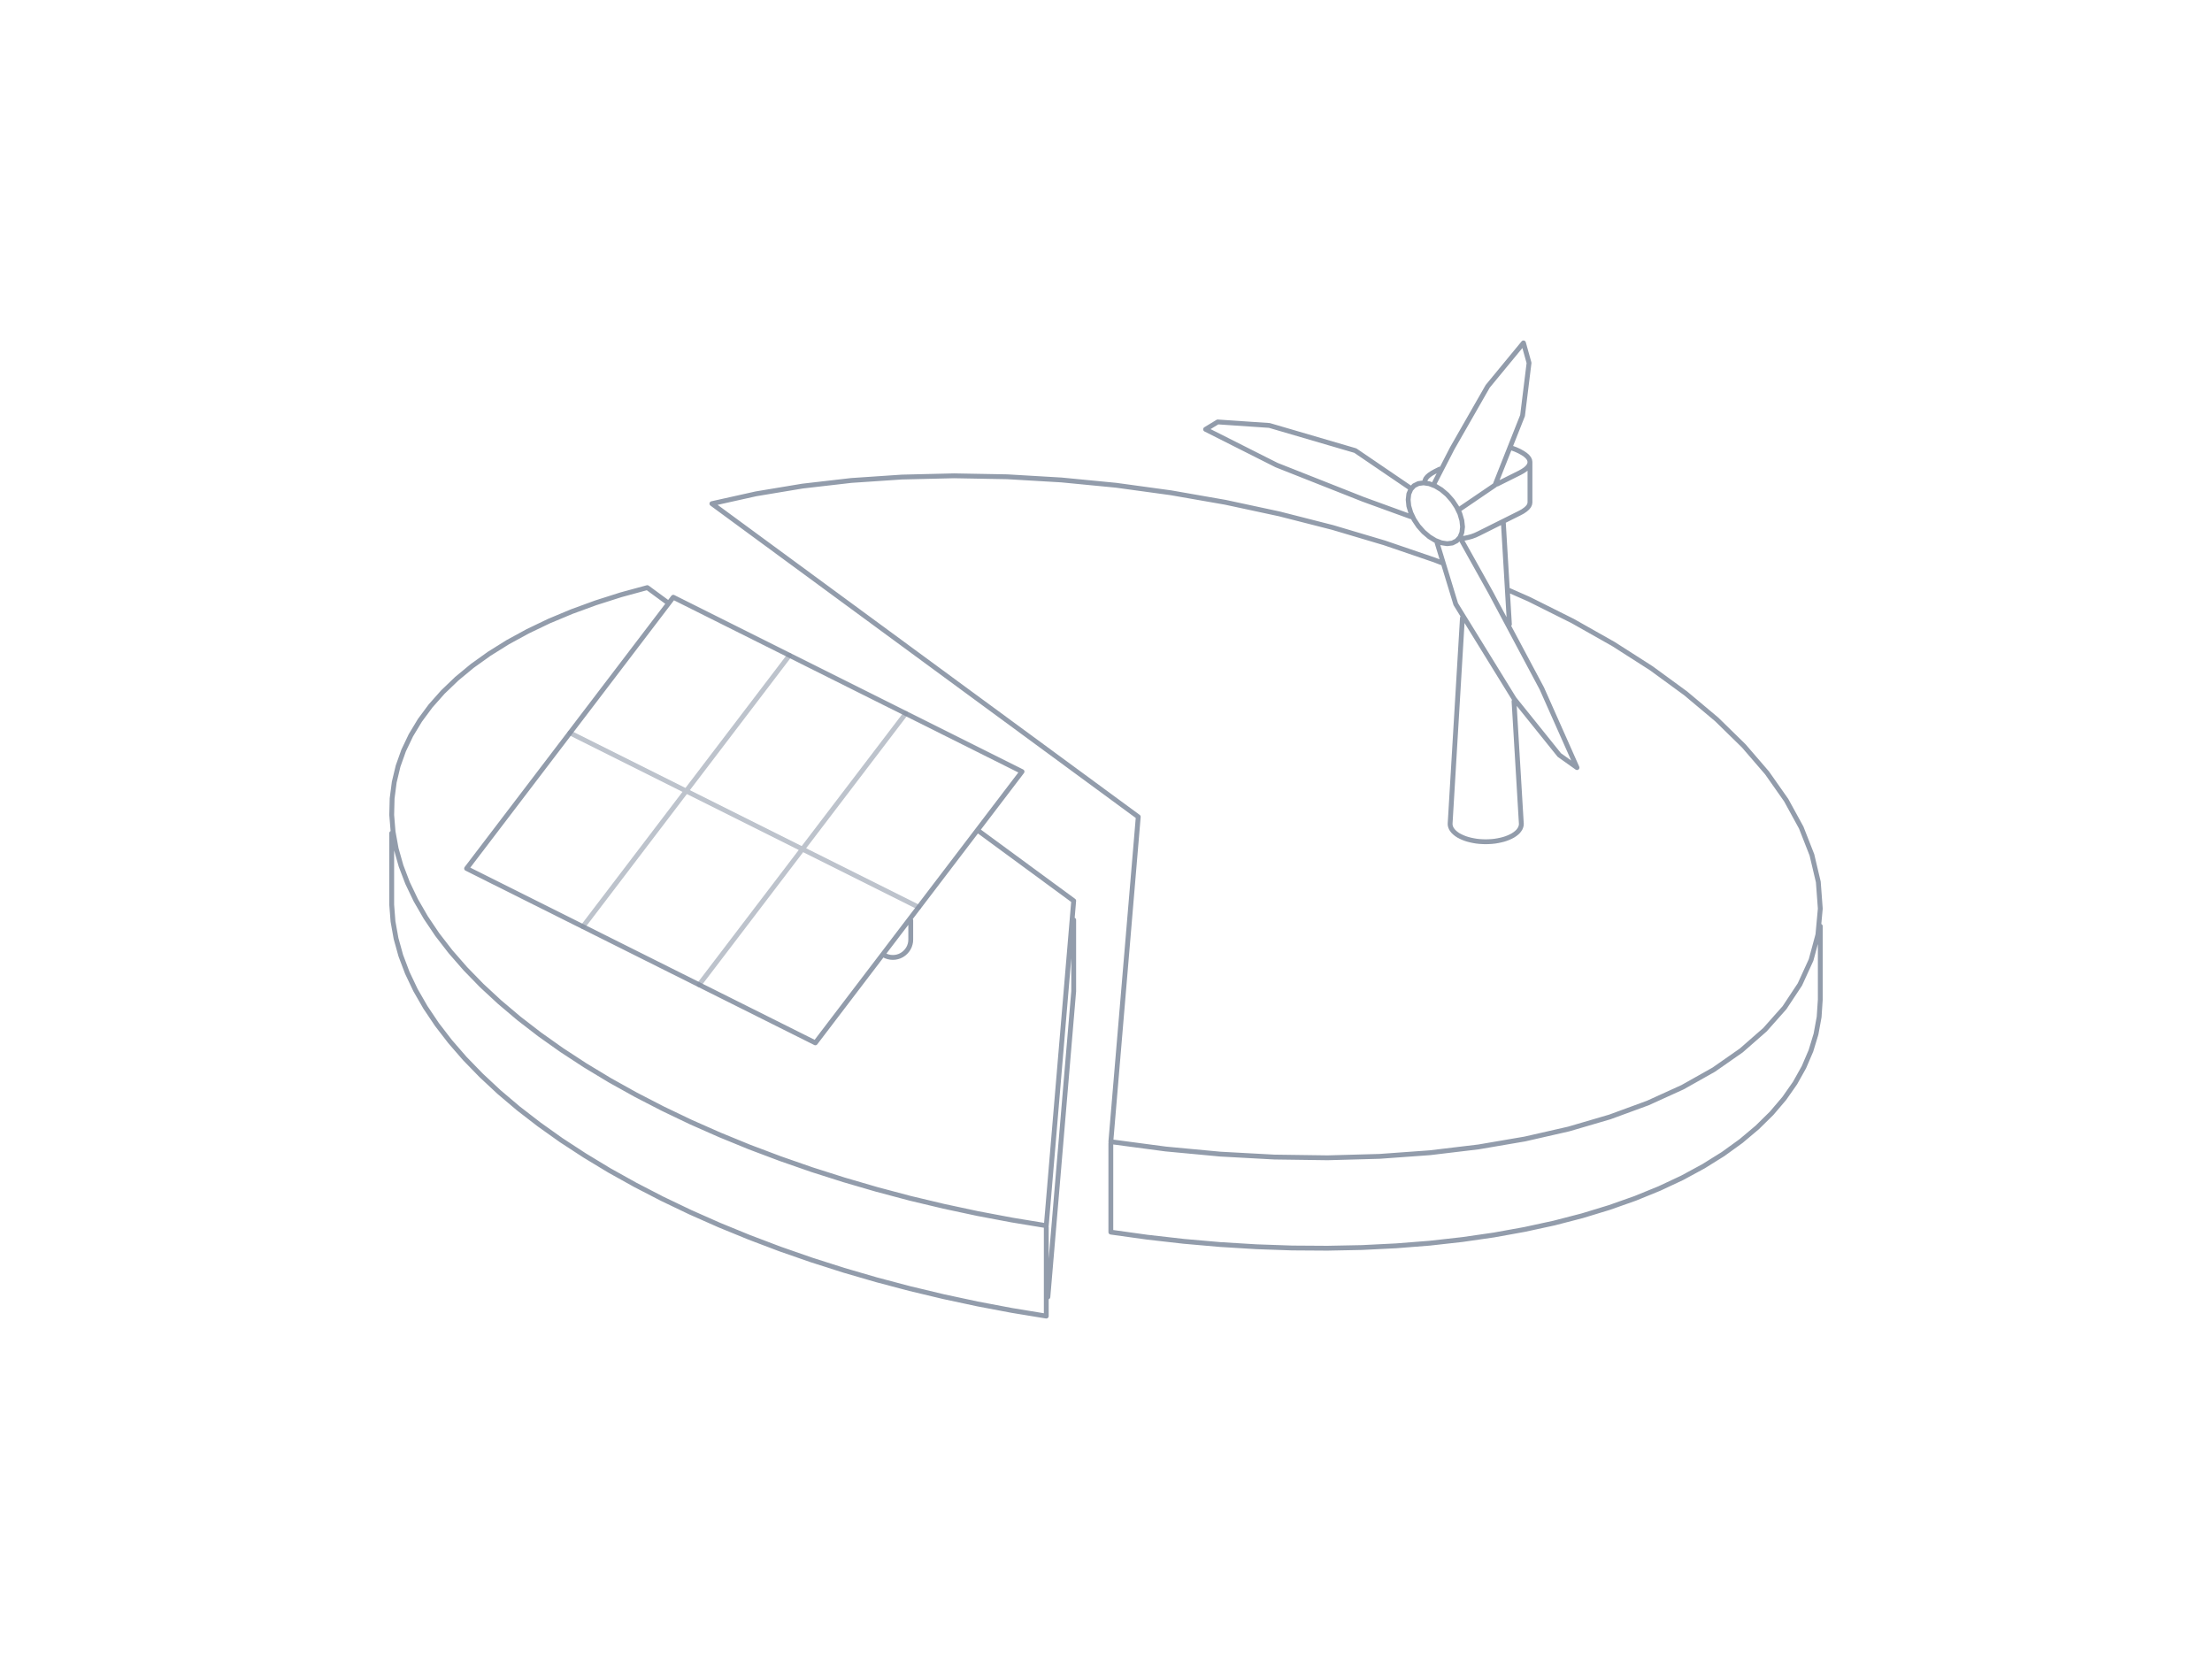
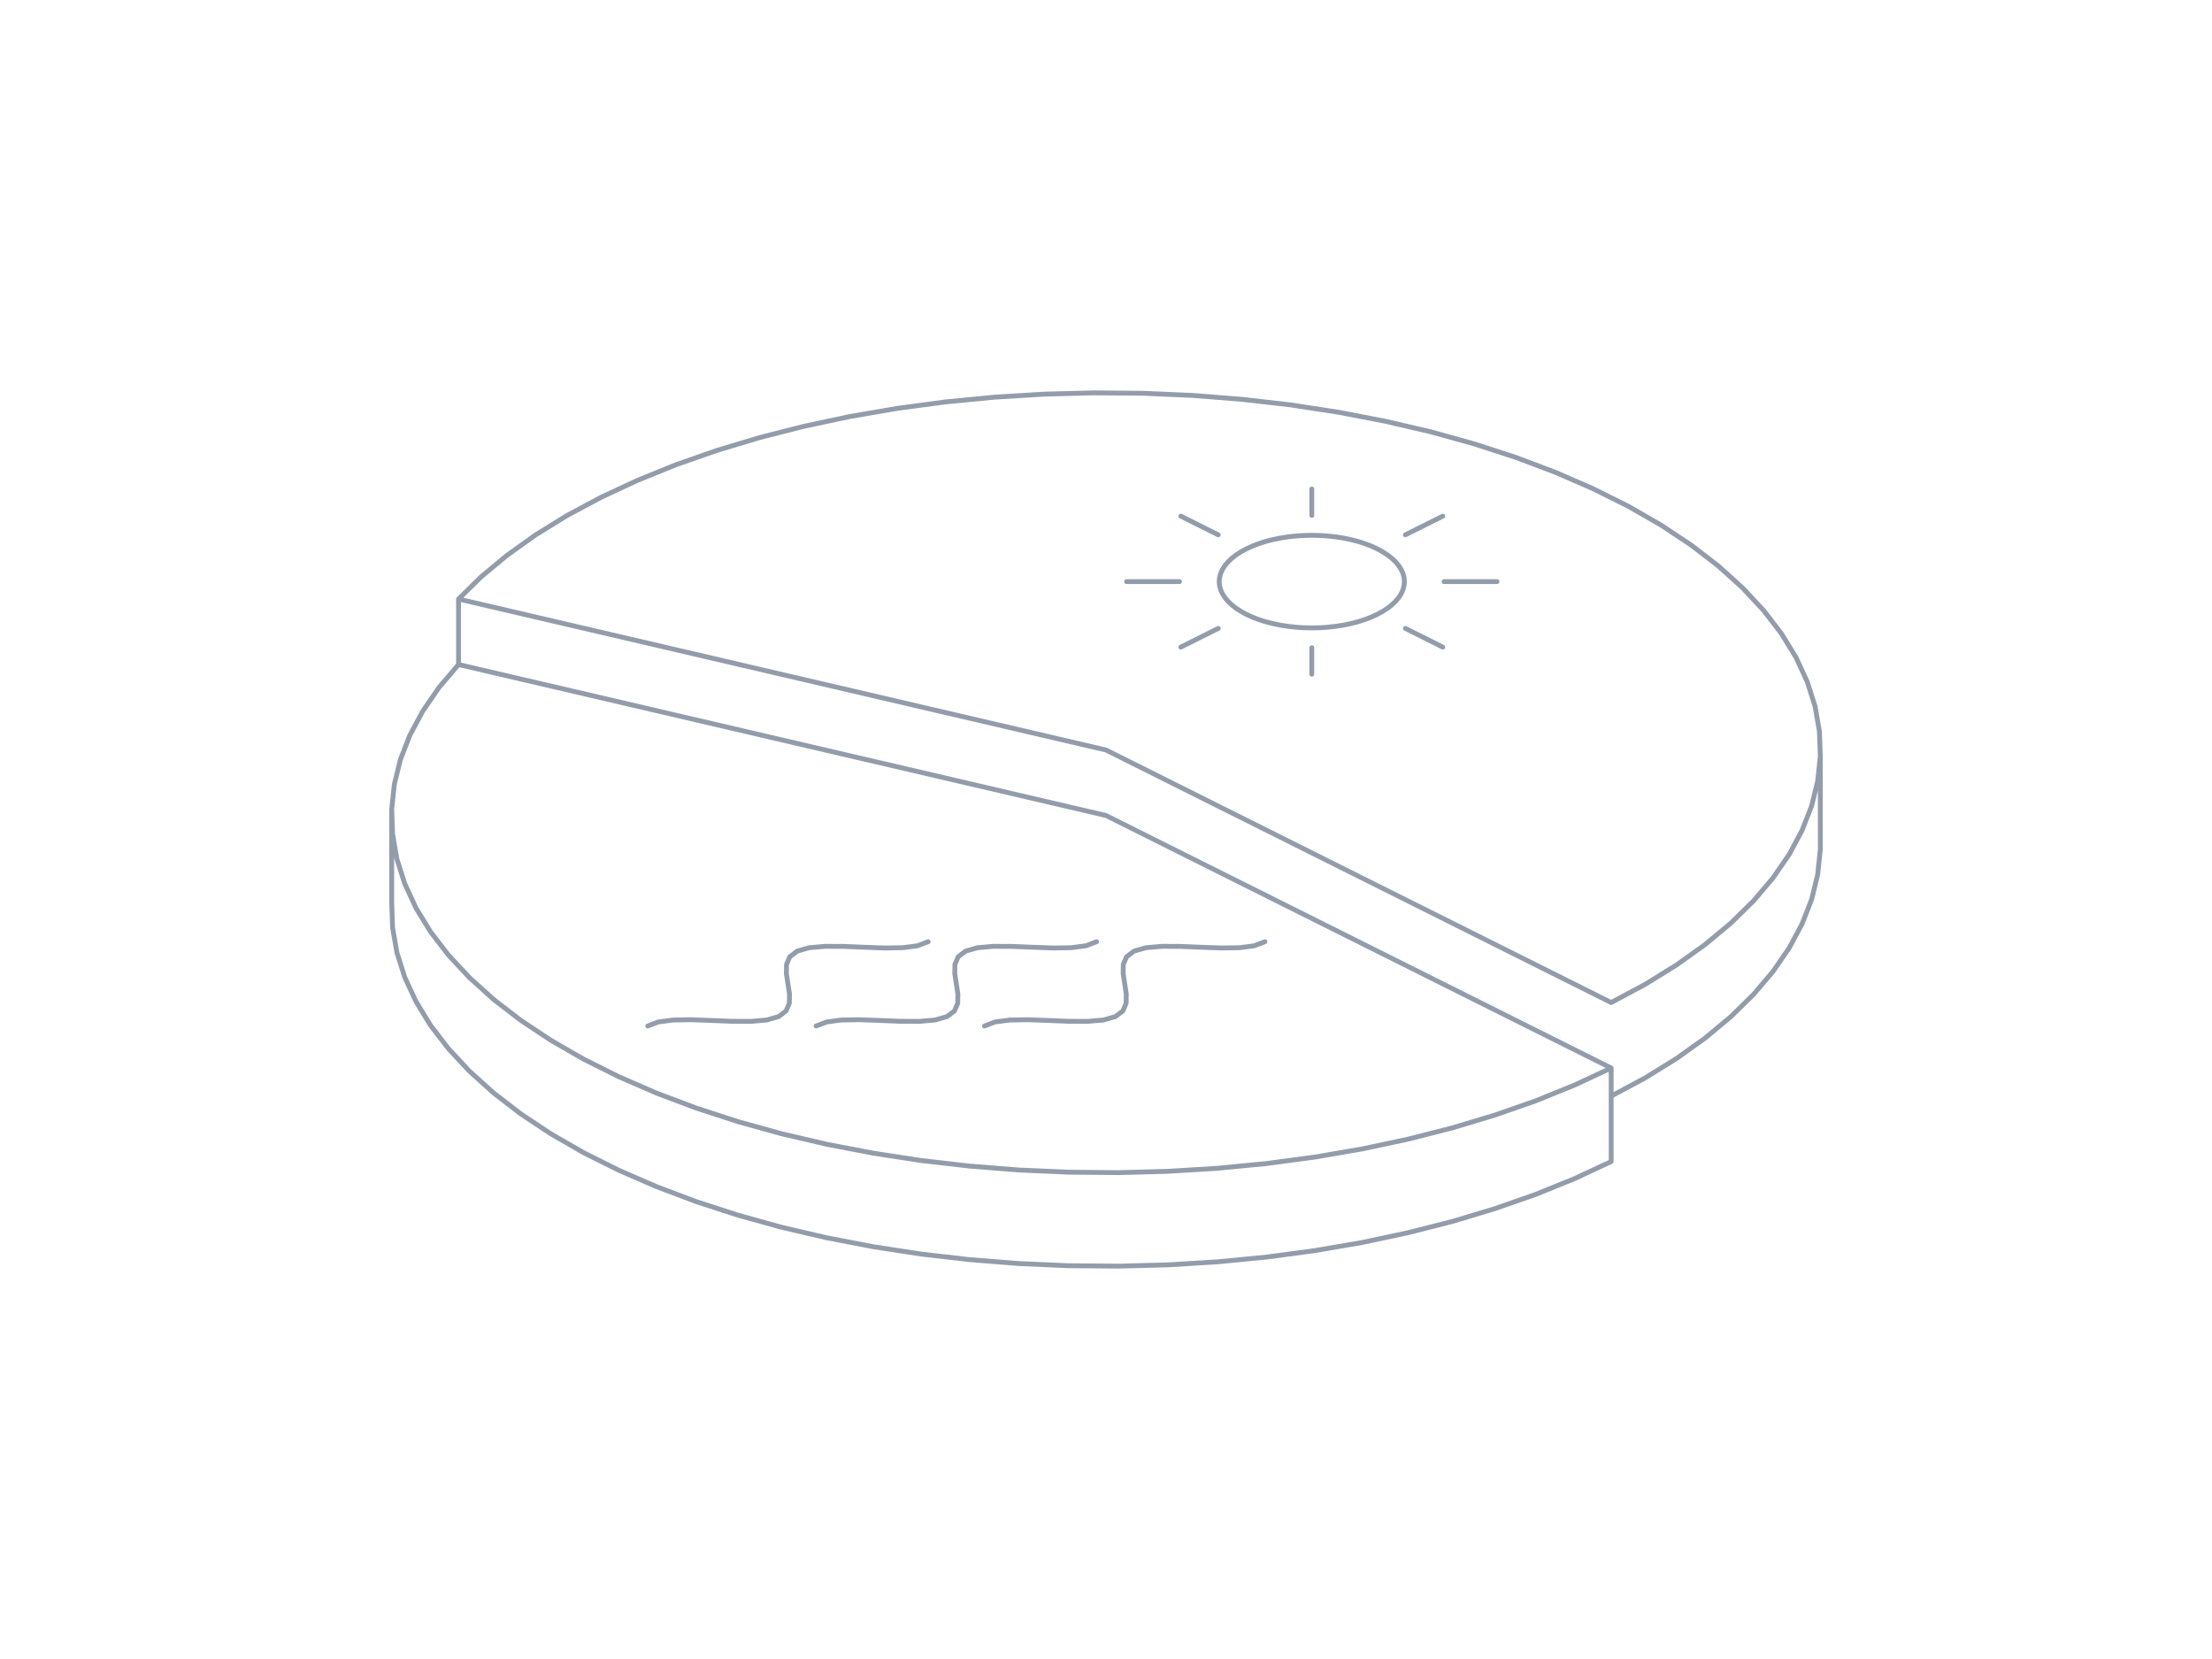
<svg xmlns="http://www.w3.org/2000/svg" viewBox="0 0 480 360" role="img" color="#8792a2" fill="none" stroke="currentColor" stroke-width="1.05" stroke-linecap="round" stroke-linejoin="round">
-   <path vector-effect="non-scaling-stroke" stroke-opacity=".55" d="M171.32,142.21 126.48,201.08 M196.55,154.83 151.70,213.69 M123.67,159.03 199.35,196.87" />
-   <path vector-effect="non-scaling-stroke" stroke-opacity=".9" d="M395.00,216.89 394.75,220.67 394.07,224.39 392.97,228.02 391.45,231.57 389.52,235.02 387.19,238.35 384.45,241.57 381.31,244.66 377.79,247.62 373.90,250.43 369.65,253.08 365.04,255.58 360.09,257.90 354.82,260.05 349.24,262.02 343.37,263.81 337.23,265.40 330.82,266.79 324.18,267.99 317.31,268.98 310.24,269.77 302.99,270.34 295.58,270.71 288.03,270.86 280.37,270.81 272.61,270.54 264.77,270.06 256.89,269.37 248.97,268.47 241.05,267.37 241.05,248.10 M395.00,200.98 395.00,216.89 M247.00,177.25 154.48,109.29 164.05,107.16 174.15,105.48 184.73,104.26 195.71,103.52 207.02,103.25 218.58,103.46 230.33,104.15 242.19,105.30 254.08,106.93 265.92,109.00 277.65,111.52 289.17,114.46 300.42,117.80 311.33,121.53 312.79,122.10 M327.45,128.11 331.83,130.04 341.29,134.77 350.14,139.77 358.33,145.01 365.80,150.47 372.50,156.09 378.39,161.85 383.44,167.71 387.60,173.63 390.86,179.58 393.18,185.50 394.57,191.38 395.00,197.17 394.48,202.82 393.00,208.31 390.58,213.61 387.24,218.66 382.99,223.45 377.86,227.94 371.89,232.11 365.12,235.92 357.58,239.35 349.32,242.38 340.41,244.99 330.89,247.16 320.83,248.88 310.30,250.14 299.36,250.93 288.08,251.24 276.53,251.08 264.79,250.44 252.94,249.33 241.05,247.75 247.00,177.25 M232.99,215.09 227.39,281.44 M232.99,199.63 232.99,215.09 M227.04,285.59 219.56,284.36 212.12,282.95 204.74,281.37 197.42,279.62 190.20,277.71 183.09,275.64 176.10,273.41 169.26,271.03 162.59,268.50 156.09,265.84 149.79,263.05 143.71,260.14 137.85,257.11 132.23,253.98 126.88,250.74 121.79,247.42 117.00,244.01 112.49,240.53 108.30,236.98 104.43,233.37 100.88,229.72 97.68,226.03 94.82,222.32 92.31,218.58 90.16,214.84 88.38,211.09 86.97,207.36 85.94,203.65 85.28,199.96 85.00,196.32 85.00,180.80 M227.04,266.32 227.04,285.59 M232.99,195.47 227.04,265.97 219.57,264.74 212.15,263.34 204.77,261.76 197.47,260.02 190.25,258.10 183.15,256.03 176.17,253.81 169.34,251.43 162.67,248.92 156.18,246.26 149.89,243.48 143.81,240.57 137.96,237.55 132.34,234.42 126.99,231.19 121.91,227.87 117.11,224.47 112.61,221.00 108.41,217.45 104.53,213.86 100.98,210.21 97.77,206.53 94.90,202.82 92.39,199.09 90.23,195.35 88.44,191.61 87.02,187.88 85.97,184.17 85.30,180.49 85.00,176.85 85.09,173.26 85.55,169.72 86.38,166.25 87.59,162.85 89.17,159.54 91.12,156.31 93.43,153.19 96.10,150.18 99.12,147.28 102.48,144.50 106.17,141.86 110.19,139.35 114.52,136.99 119.15,134.77 124.08,132.71 129.28,130.81 134.74,129.07 140.46,127.51 144.82,130.71 M212.39,180.34 232.99,195.47 M317.34,134.11 314.67,178.79 314.70,179.13 314.79,179.46 314.93,179.79 315.14,180.11 315.40,180.43 315.71,180.72 316.07,181.01 316.48,181.28 316.94,181.52 317.43,181.75 317.97,181.96 318.54,182.14 319.13,182.29 319.76,182.42 320.40,182.53 321.06,182.60 321.73,182.64 322.40,182.66 323.07,182.64 323.74,182.60 324.40,182.53 325.04,182.42 325.67,182.29 326.27,182.14 326.83,181.96 327.37,181.75 327.87,181.52 328.32,181.28 328.73,181.01 329.10,180.72 329.41,180.43 329.66,180.11 329.87,179.79 330.01,179.46 330.10,179.13 330.13,178.79 328.54,152.17 M327.54,135.46 326.23,113.50 M312.41,101.80 311.39,102.31 310.71,102.69 310.15,103.07 309.71,103.46 309.40,103.85 309.22,104.25 309.18,104.47 M317.33,116.84 317.79,116.79 318.57,116.63 319.35,116.42 320.11,116.14 320.86,115.79 329.77,111.34 330.45,110.97 331.01,110.58 331.45,110.19 331.76,109.80 331.94,109.41 332.00,109.01 332.00,100.27 331.94,99.87 331.76,99.48 331.45,99.09 331.01,98.70 330.45,98.32 329.77,97.94 329.61,97.86 328.86,97.52 328.09,97.24 327.98,97.21 M332.00,100.27 331.94,100.66 331.76,101.06 331.45,101.45 331.01,101.84 330.45,102.22 329.77,102.60 324.88,105.04 M316.71,110.51 324.41,105.27 330.39,90.18 331.80,78.75 330.59,74.41 322.83,83.83 315.13,97.29 311.17,104.99 M305.96,105.85 294.10,97.78 275.45,92.32 264.24,91.56 261.61,93.16 277.01,100.92 295.85,108.37 306.16,112.12 M311.85,117.81 315.90,131.10 328.57,151.65 338.37,163.84 342.21,166.57 334.57,149.39 323.43,128.49 316.97,116.92 M317.37,114.33 317.22,112.95 316.79,111.48 316.08,110.01 315.15,108.61 314.03,107.34 312.78,106.28 311.47,105.48 310.16,104.97 308.91,104.78 307.79,104.93 306.85,105.39 306.15,106.16 305.71,107.19 305.57,108.43 305.71,109.82 306.15,111.28 306.85,112.75 307.79,114.16 308.91,115.42 310.16,116.48 311.47,117.28 312.78,117.79 314.03,117.98 315.15,117.84 316.08,117.37 316.79,116.60 317.22,115.57 317.37,114.33 M191.87,207.27 192.26,207.47 192.74,207.63 193.24,207.73 193.75,207.76 194.25,207.73 194.75,207.63 195.23,207.47 195.69,207.24 196.11,206.96 196.49,206.62 196.83,206.24 197.11,205.82 197.34,205.36 197.50,204.88 197.60,204.39 197.63,203.88 197.63,199.71 M146.10,129.60 221.78,167.44 176.93,226.30 101.25,188.46 146.10,129.60" />
+   <path vector-effect="non-scaling-stroke" stroke-opacity=".9" d="M237.29,85.25 226.49,85.53 215.75,86.19 205.13,87.22 194.68,88.62 184.44,90.38 174.48,92.50 164.84,94.95 155.57,97.74 146.70,100.84 138.30,104.25 130.38,107.94 123.00,111.89 116.19,116.10 109.99,120.53 104.41,125.17 99.50,129.99 99.50,143.85 M349.97,237.67 357.00,233.90 363.81,229.69 370.01,225.26 375.59,220.62 380.50,215.80 384.73,210.82 388.25,205.71 391.05,200.48 393.12,195.17 394.43,189.80 395.00,184.40 395.00,164.10 394.81,158.69 393.87,153.30 392.18,147.96 389.74,142.68 386.58,137.51 382.70,132.46 378.13,127.56 372.88,122.82 366.99,118.29 360.48,113.97 353.38,109.88 345.73,106.06 337.56,102.51 328.92,99.25 319.84,96.30 310.38,93.68 300.57,91.40 290.47,89.46 280.12,87.87 269.58,86.66 258.89,85.81 248.11,85.34 237.29,85.25 M395.00,164.10 394.43,169.50 393.12,174.87 391.05,180.18 388.25,185.41 384.73,190.52 380.50,195.50 375.59,200.32 370.01,204.96 363.81,209.39 357.00,213.60 349.62,217.55 240.00,162.75 99.50,129.99 M99.50,144.20 95.27,149.18 91.75,154.29 88.95,159.52 86.88,164.83 85.57,170.20 85.00,175.60 85.00,195.90 85.19,201.31 86.13,206.70 87.82,212.04 90.26,217.32 93.42,222.49 97.30,227.54 101.87,232.44 107.12,237.18 113.01,241.71 119.52,246.03 126.62,250.12 134.27,253.94 142.44,257.49 151.08,260.75 160.16,263.70 169.62,266.32 179.43,268.60 189.53,270.54 199.88,272.13 210.42,273.34 221.11,274.19 231.89,274.66 242.71,274.75 253.51,274.47 264.25,273.81 274.87,272.78 285.32,271.38 295.56,269.62 305.52,267.50 315.16,265.05 324.43,262.26 333.30,259.16 341.70,255.75 349.62,252.06 349.62,231.76 240.00,176.96 99.50,144.20 M349.62,231.76 341.70,235.45 333.30,238.86 324.43,241.96 315.16,244.75 305.52,247.20 295.56,249.32 285.32,251.08 274.87,252.48 264.25,253.51 253.51,254.17 242.71,254.46 231.89,254.36 221.11,253.89 210.42,253.04 199.88,251.83 189.53,250.24 179.43,248.31 169.62,246.02 160.16,243.40 151.08,240.45 142.44,237.19 134.27,233.64 126.62,229.82 119.52,225.73 113.01,221.41 107.12,216.88 101.87,212.14 97.30,207.24 93.42,202.19 90.26,197.02 87.82,191.74 86.13,186.40 85.19,181.01 85.00,175.60 M298.87,133.31 297.58,133.90 296.19,134.44 294.71,134.91 293.15,135.31 291.53,135.65 289.86,135.91 288.15,136.10 286.41,136.22 284.66,136.25 282.91,136.22 281.17,136.10 279.46,135.91 277.79,135.65 276.17,135.31 274.61,134.91 273.13,134.44 271.74,133.90 270.45,133.31 269.27,132.66 268.20,131.97 267.26,131.23 266.45,130.45 265.78,129.64 265.25,128.81 264.87,127.95 264.64,127.08 264.56,126.21 264.64,125.33 264.87,124.46 265.25,123.61 265.78,122.77 266.45,121.96 267.26,121.18 268.20,120.44 269.27,119.75 270.45,119.10 271.74,118.51 273.13,117.98 274.61,117.50 276.17,117.10 277.79,116.76 279.46,116.50 281.17,116.31 282.91,116.20 284.66,116.16 286.41,116.20 288.15,116.31 289.86,116.50 291.53,116.76 293.15,117.10 294.71,117.50 296.19,117.98 297.58,118.51 298.87,119.10 300.05,119.75 301.12,120.44 302.06,121.18 302.87,121.96 303.54,122.77 304.07,123.61 304.45,124.46 304.68,125.33 304.75,126.21 304.68,127.08 304.45,127.95 304.07,128.81 303.54,129.64 302.87,130.45 302.06,131.23 301.12,131.97 300.05,132.66 298.87,133.31 M304.96,136.36 313.08,140.42 M284.66,140.56 284.66,146.30 M264.36,136.36 256.24,140.42 M255.95,126.21 244.47,126.21 M264.36,116.06 256.24,112.00 M284.66,111.85 284.66,106.11 M304.96,116.06 313.08,112.00 M313.37,126.21 324.85,126.21 M201.41,204.35 199.11,205.23 195.89,205.65 191.95,205.71 187.58,205.55 183.15,205.37 179.05,205.35 175.59,205.65 173.01,206.39 171.39,207.61 170.67,209.28 170.64,211.29 170.98,213.49 171.32,215.70 171.29,217.71 170.57,219.38 168.95,220.60 166.37,221.34 162.91,221.64 158.81,221.62 154.39,221.44 150.02,221.28 146.07,221.34 142.86,221.76 140.55,222.64 M237.95,204.35 235.65,205.23 232.43,205.65 228.49,205.71 224.12,205.55 219.69,205.37 215.59,205.35 212.13,205.65 209.55,206.39 207.93,207.61 207.21,209.28 207.18,211.29 207.52,213.49 207.86,215.70 207.83,217.71 207.11,219.38 205.49,220.60 202.91,221.34 199.45,221.64 195.35,221.62 190.93,221.44 186.56,221.28 182.61,221.34 179.40,221.76 177.09,222.64 M274.49,204.35 272.18,205.23 268.97,205.65 265.02,205.71 260.66,205.55 256.23,205.37 252.13,205.35 248.67,205.65 246.09,206.39 244.47,207.61 243.75,209.28 243.72,211.29 244.06,213.49 244.40,215.70 244.37,217.71 243.65,219.38 242.03,220.60 239.45,221.34 235.99,221.64 231.89,221.62 227.46,221.44 223.10,221.28 219.15,221.34 215.94,221.76 213.63,222.64" />
</svg>
